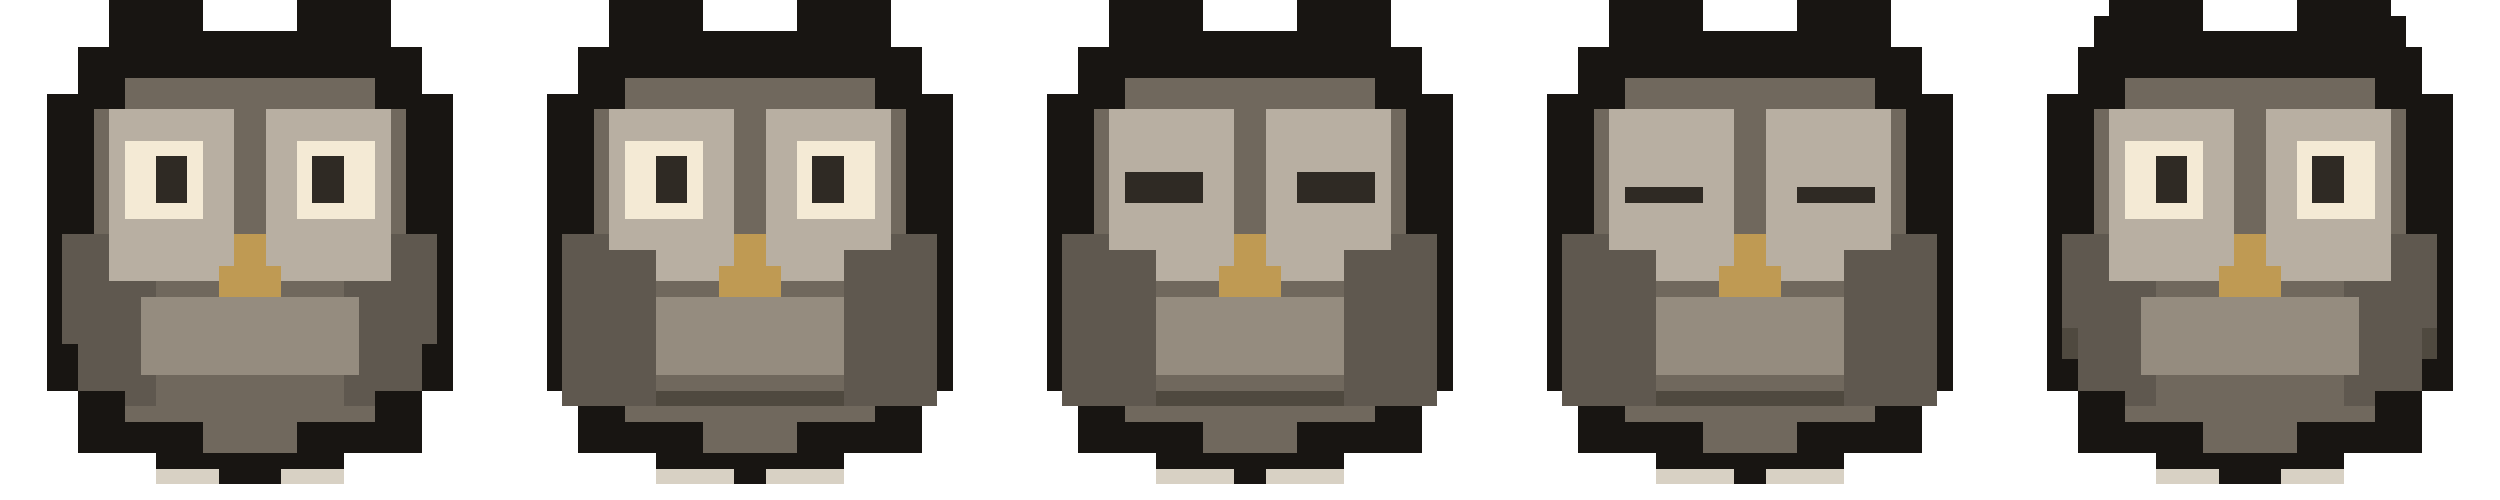
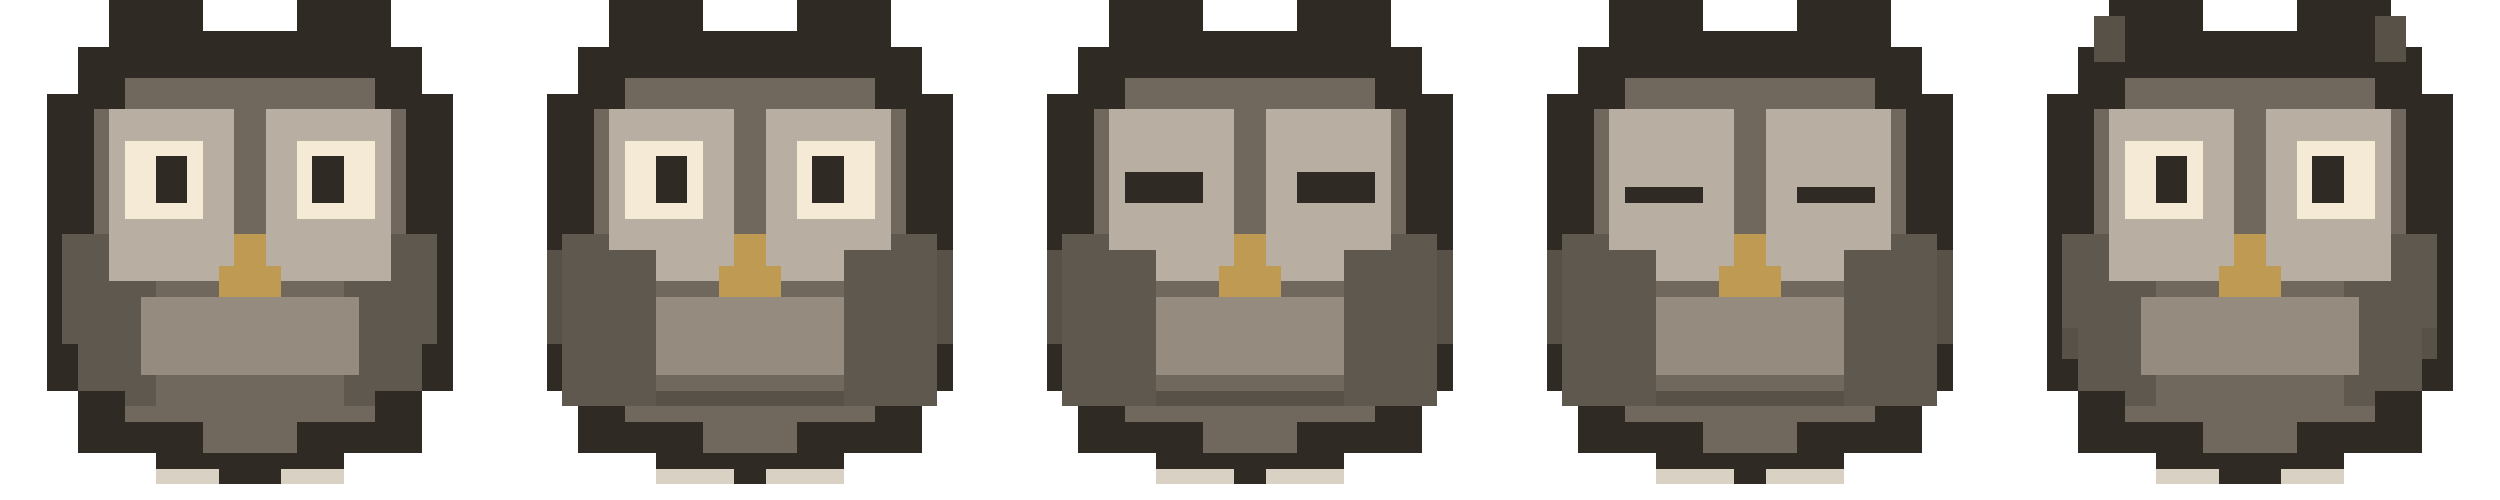
<svg xmlns="http://www.w3.org/2000/svg" width="160" height="32" viewBox="0 0 160 32" role="img" aria-labelledby="title desc" shape-rendering="crispEdges">
  <defs>
    <style>
-       .outline { fill: #181512; }
+       .outline { fill: #2f2a24; }
      .body { fill: #70685d; }
-       .body-dark { fill: #4f493f; }
+       .body-dark { fill: #585147; }
      .wing { fill: #5f584f; }
      .face { fill: #b8afa2; }
      .face-dark { fill: #958c7f; }
      .eye-light { fill: #f4ead5; }
      .eye-dark { fill: #2f2a24; }
      .beak { fill: #bf9a53; }
      .claw { fill: #d8d1c4; }
+       .contact { fill: #2f2a24; }
    </style>
    <symbol id="owl-open" viewBox="0 0 32 32">
      <path class="outline" d="M7 0h6v2h6V0h6v3h2v3h2v19h-2v4h-5v2H10v-2H5v-4H3V6h2V3h2V0z" />
      <path class="body" d="M8 5h16v2h2v17h-2v3h-5v2h-6v-2H8v-3H6V7h2V5z" />
      <path class="wing" d="M4 15h6v11H8v-1H5v-3H4v-7z" />
      <path class="wing" d="M22 15h6v7h-1v3h-3v1h-2V15z" />
      <rect class="face" x="7" y="7" width="8" height="11" />
      <rect class="face" x="17" y="7" width="8" height="11" />
      <rect class="face-dark" x="9" y="19" width="14" height="5" />
      <rect class="eye-light" x="8" y="9" width="5" height="5" />
      <rect class="eye-light" x="19" y="9" width="5" height="5" />
      <rect class="eye-dark" x="10" y="10" width="2" height="3" />
      <rect class="eye-dark" x="20" y="10" width="2" height="3" />
      <rect class="beak" x="15" y="15" width="2" height="2" />
      <rect class="beak" x="14" y="17" width="4" height="2" />
-       <rect class="outline" x="11" y="27" width="2" height="3" />
-       <rect class="outline" x="19" y="27" width="2" height="3" />
+       <rect class="contact" x="11" y="27" width="2" height="3" />
+       <rect class="contact" x="19" y="27" width="2" height="3" />
      <rect class="claw" x="10" y="30" width="4" height="1" />
      <rect class="claw" x="18" y="30" width="4" height="1" />
    </symbol>
    <symbol id="owl-breathe" viewBox="0 0 32 32">
      <use href="#owl-open" />
-       <rect class="outline" x="3" y="16" width="1" height="6" />
+       <rect class="body-dark" x="3" y="16" width="1" height="6" />
      <rect class="wing" x="4" y="16" width="6" height="10" />
-       <rect class="outline" x="28" y="16" width="1" height="6" />
+       <rect class="body-dark" x="28" y="16" width="1" height="6" />
      <rect class="wing" x="22" y="16" width="6" height="10" />
      <rect class="body" x="11" y="24" width="10" height="2" />
      <rect class="body-dark" x="10" y="25" width="12" height="1" />
      <rect class="claw" x="10" y="30" width="5" height="1" />
      <rect class="claw" x="17" y="30" width="5" height="1" />
    </symbol>
    <symbol id="owl-half" viewBox="0 0 32 32">
      <use href="#owl-breathe" />
      <rect class="face" x="8" y="9" width="5" height="5" />
      <rect class="face" x="19" y="9" width="5" height="5" />
      <rect class="eye-dark" x="8" y="11" width="5" height="2" />
      <rect class="eye-dark" x="19" y="11" width="5" height="2" />
    </symbol>
    <symbol id="owl-closed" viewBox="0 0 32 32">
      <use href="#owl-breathe" />
      <rect class="face" x="8" y="9" width="5" height="5" />
      <rect class="face" x="19" y="9" width="5" height="5" />
      <rect class="eye-dark" x="8" y="12" width="5" height="1" />
      <rect class="eye-dark" x="19" y="12" width="5" height="1" />
    </symbol>
    <symbol id="owl-settle" viewBox="0 0 32 32">
      <use href="#owl-open" />
-       <rect class="outline" x="6" y="1" width="2" height="3" />
-       <rect class="outline" x="24" y="1" width="2" height="3" />
+       <rect class="body-dark" x="6" y="1" width="2" height="3" />
+       <rect class="body-dark" x="24" y="1" width="2" height="3" />
      <rect class="body-dark" x="4" y="21" width="1" height="2" />
      <rect class="body-dark" x="27" y="21" width="1" height="2" />
      <rect class="face-dark" x="11" y="20" width="10" height="1" />
    </symbol>
  </defs>
  <use href="#owl-open" x="0" y="0" width="32" height="32" />
  <use href="#owl-breathe" x="32" y="0" width="32" height="32" />
  <use href="#owl-half" x="64" y="0" width="32" height="32" />
  <use href="#owl-closed" x="96" y="0" width="32" height="32" />
  <use href="#owl-settle" x="128" y="0" width="32" height="32" />
</svg>
